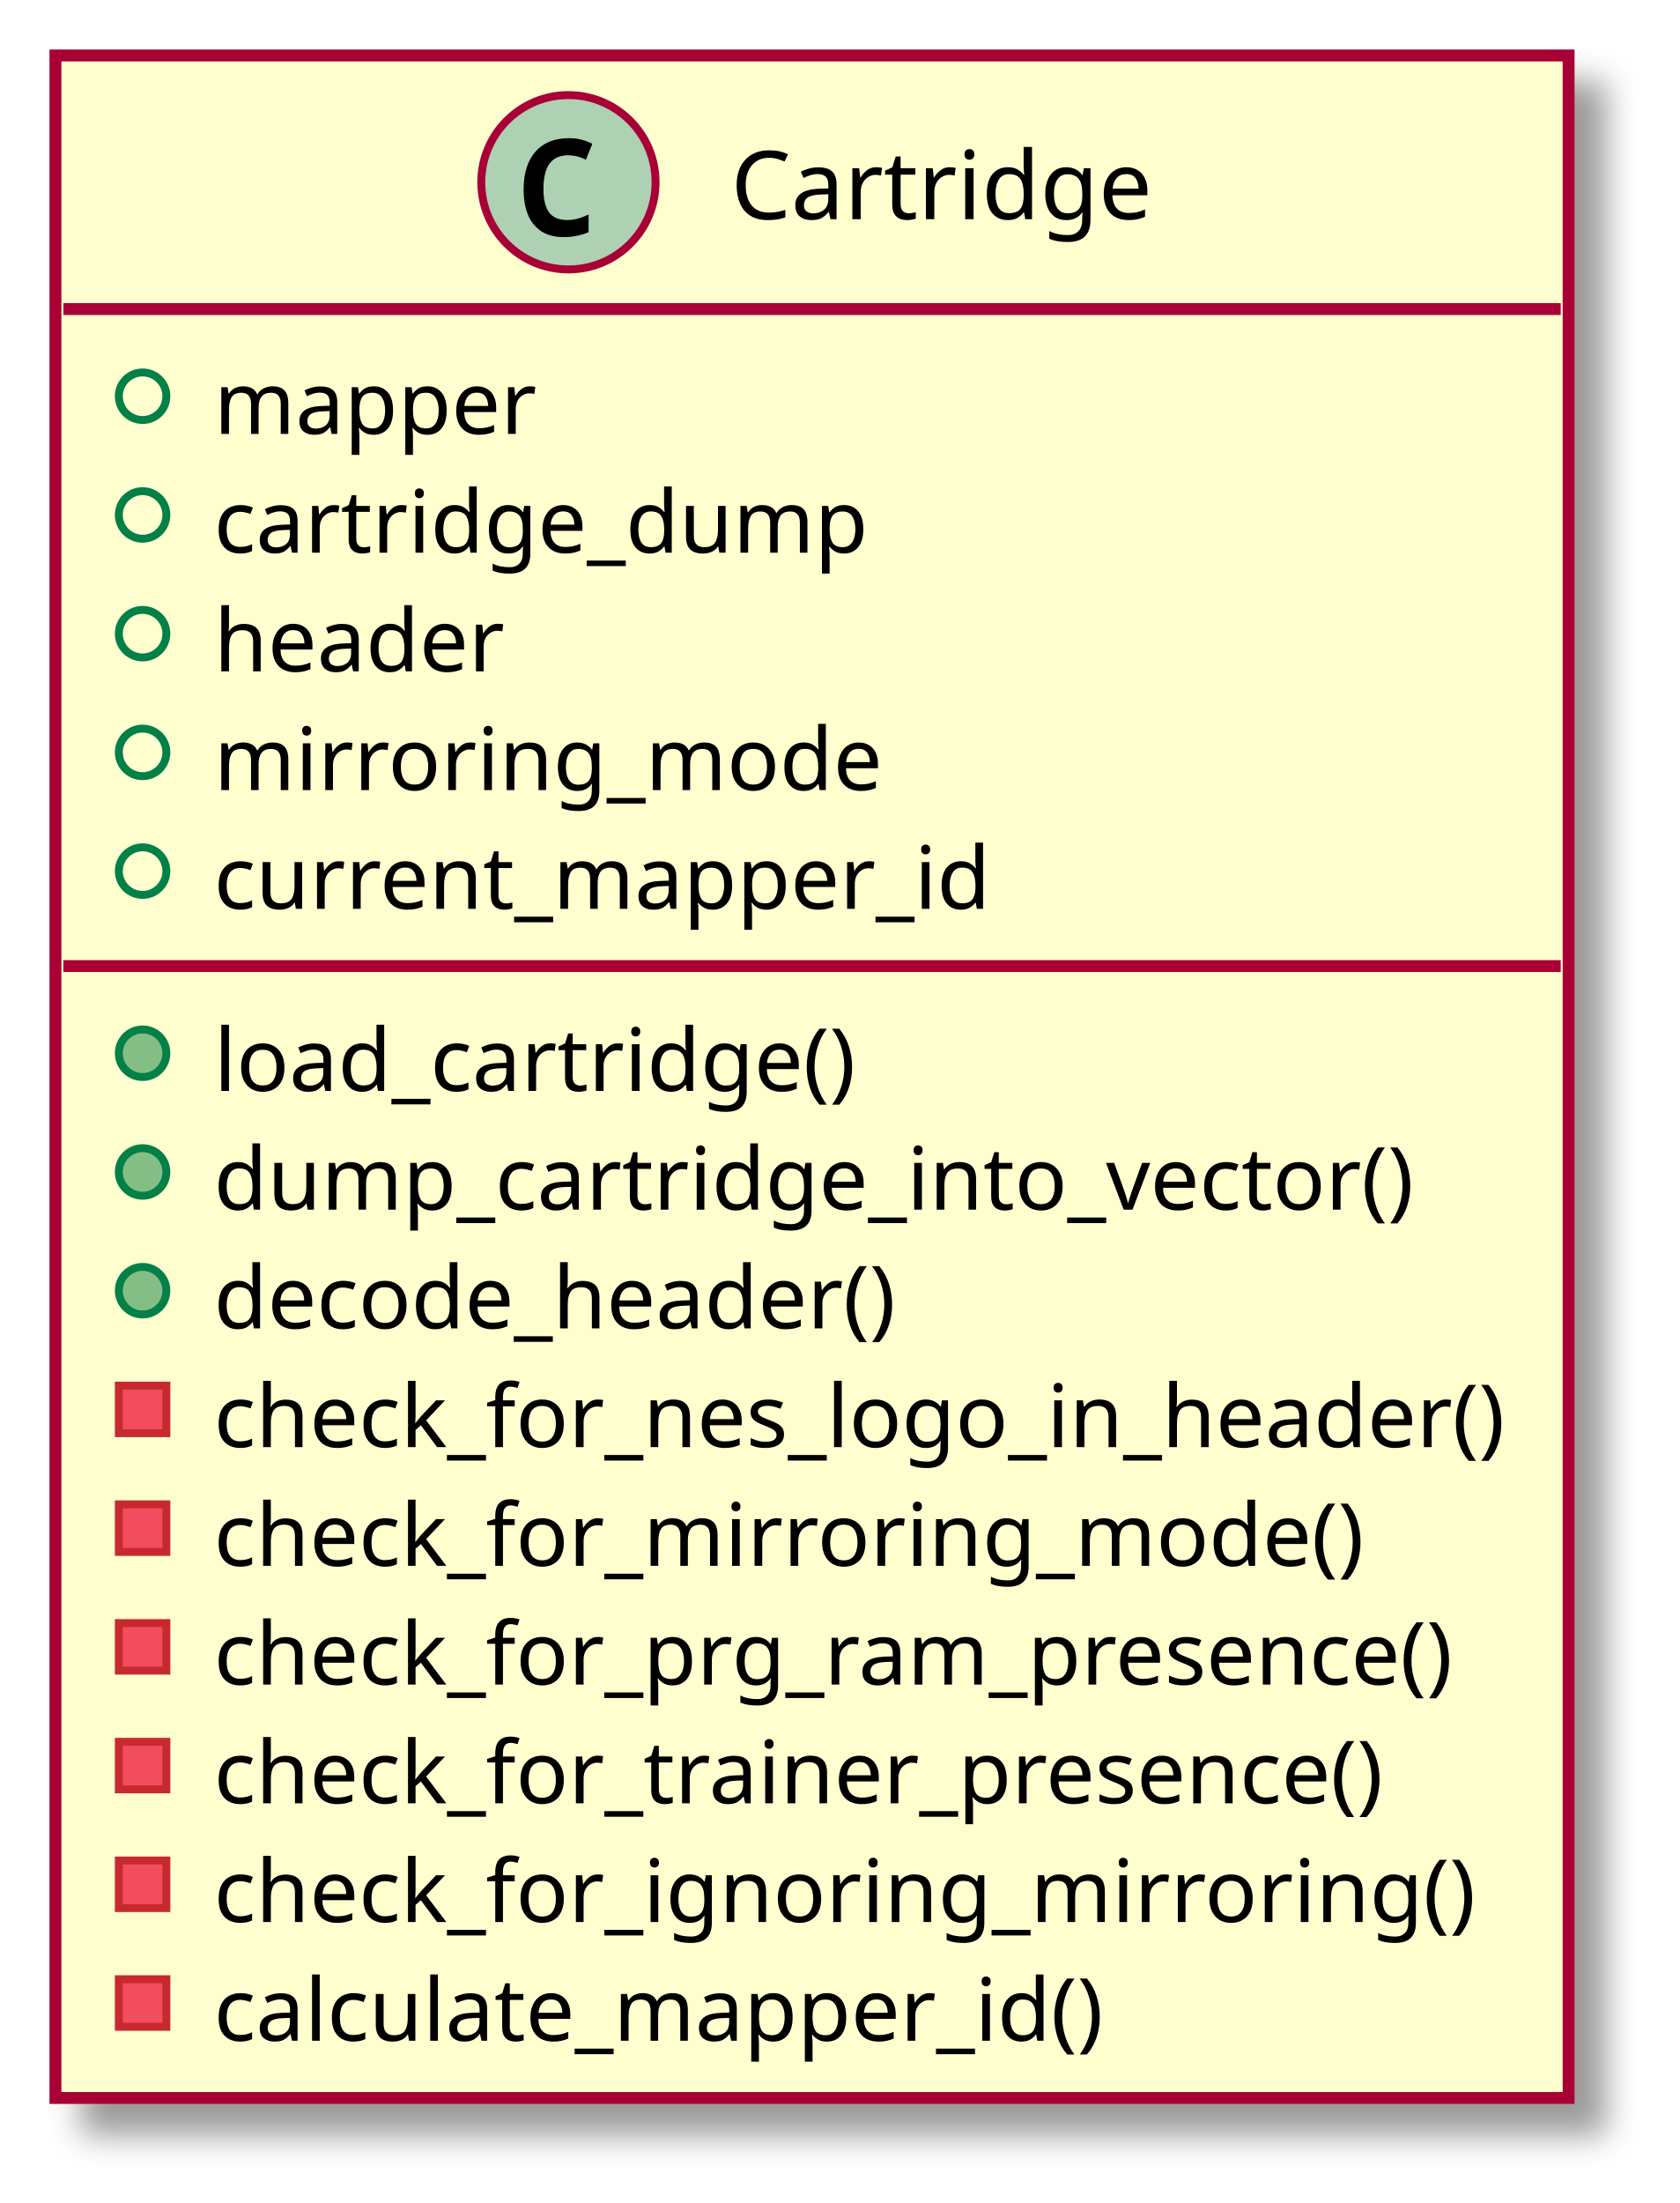
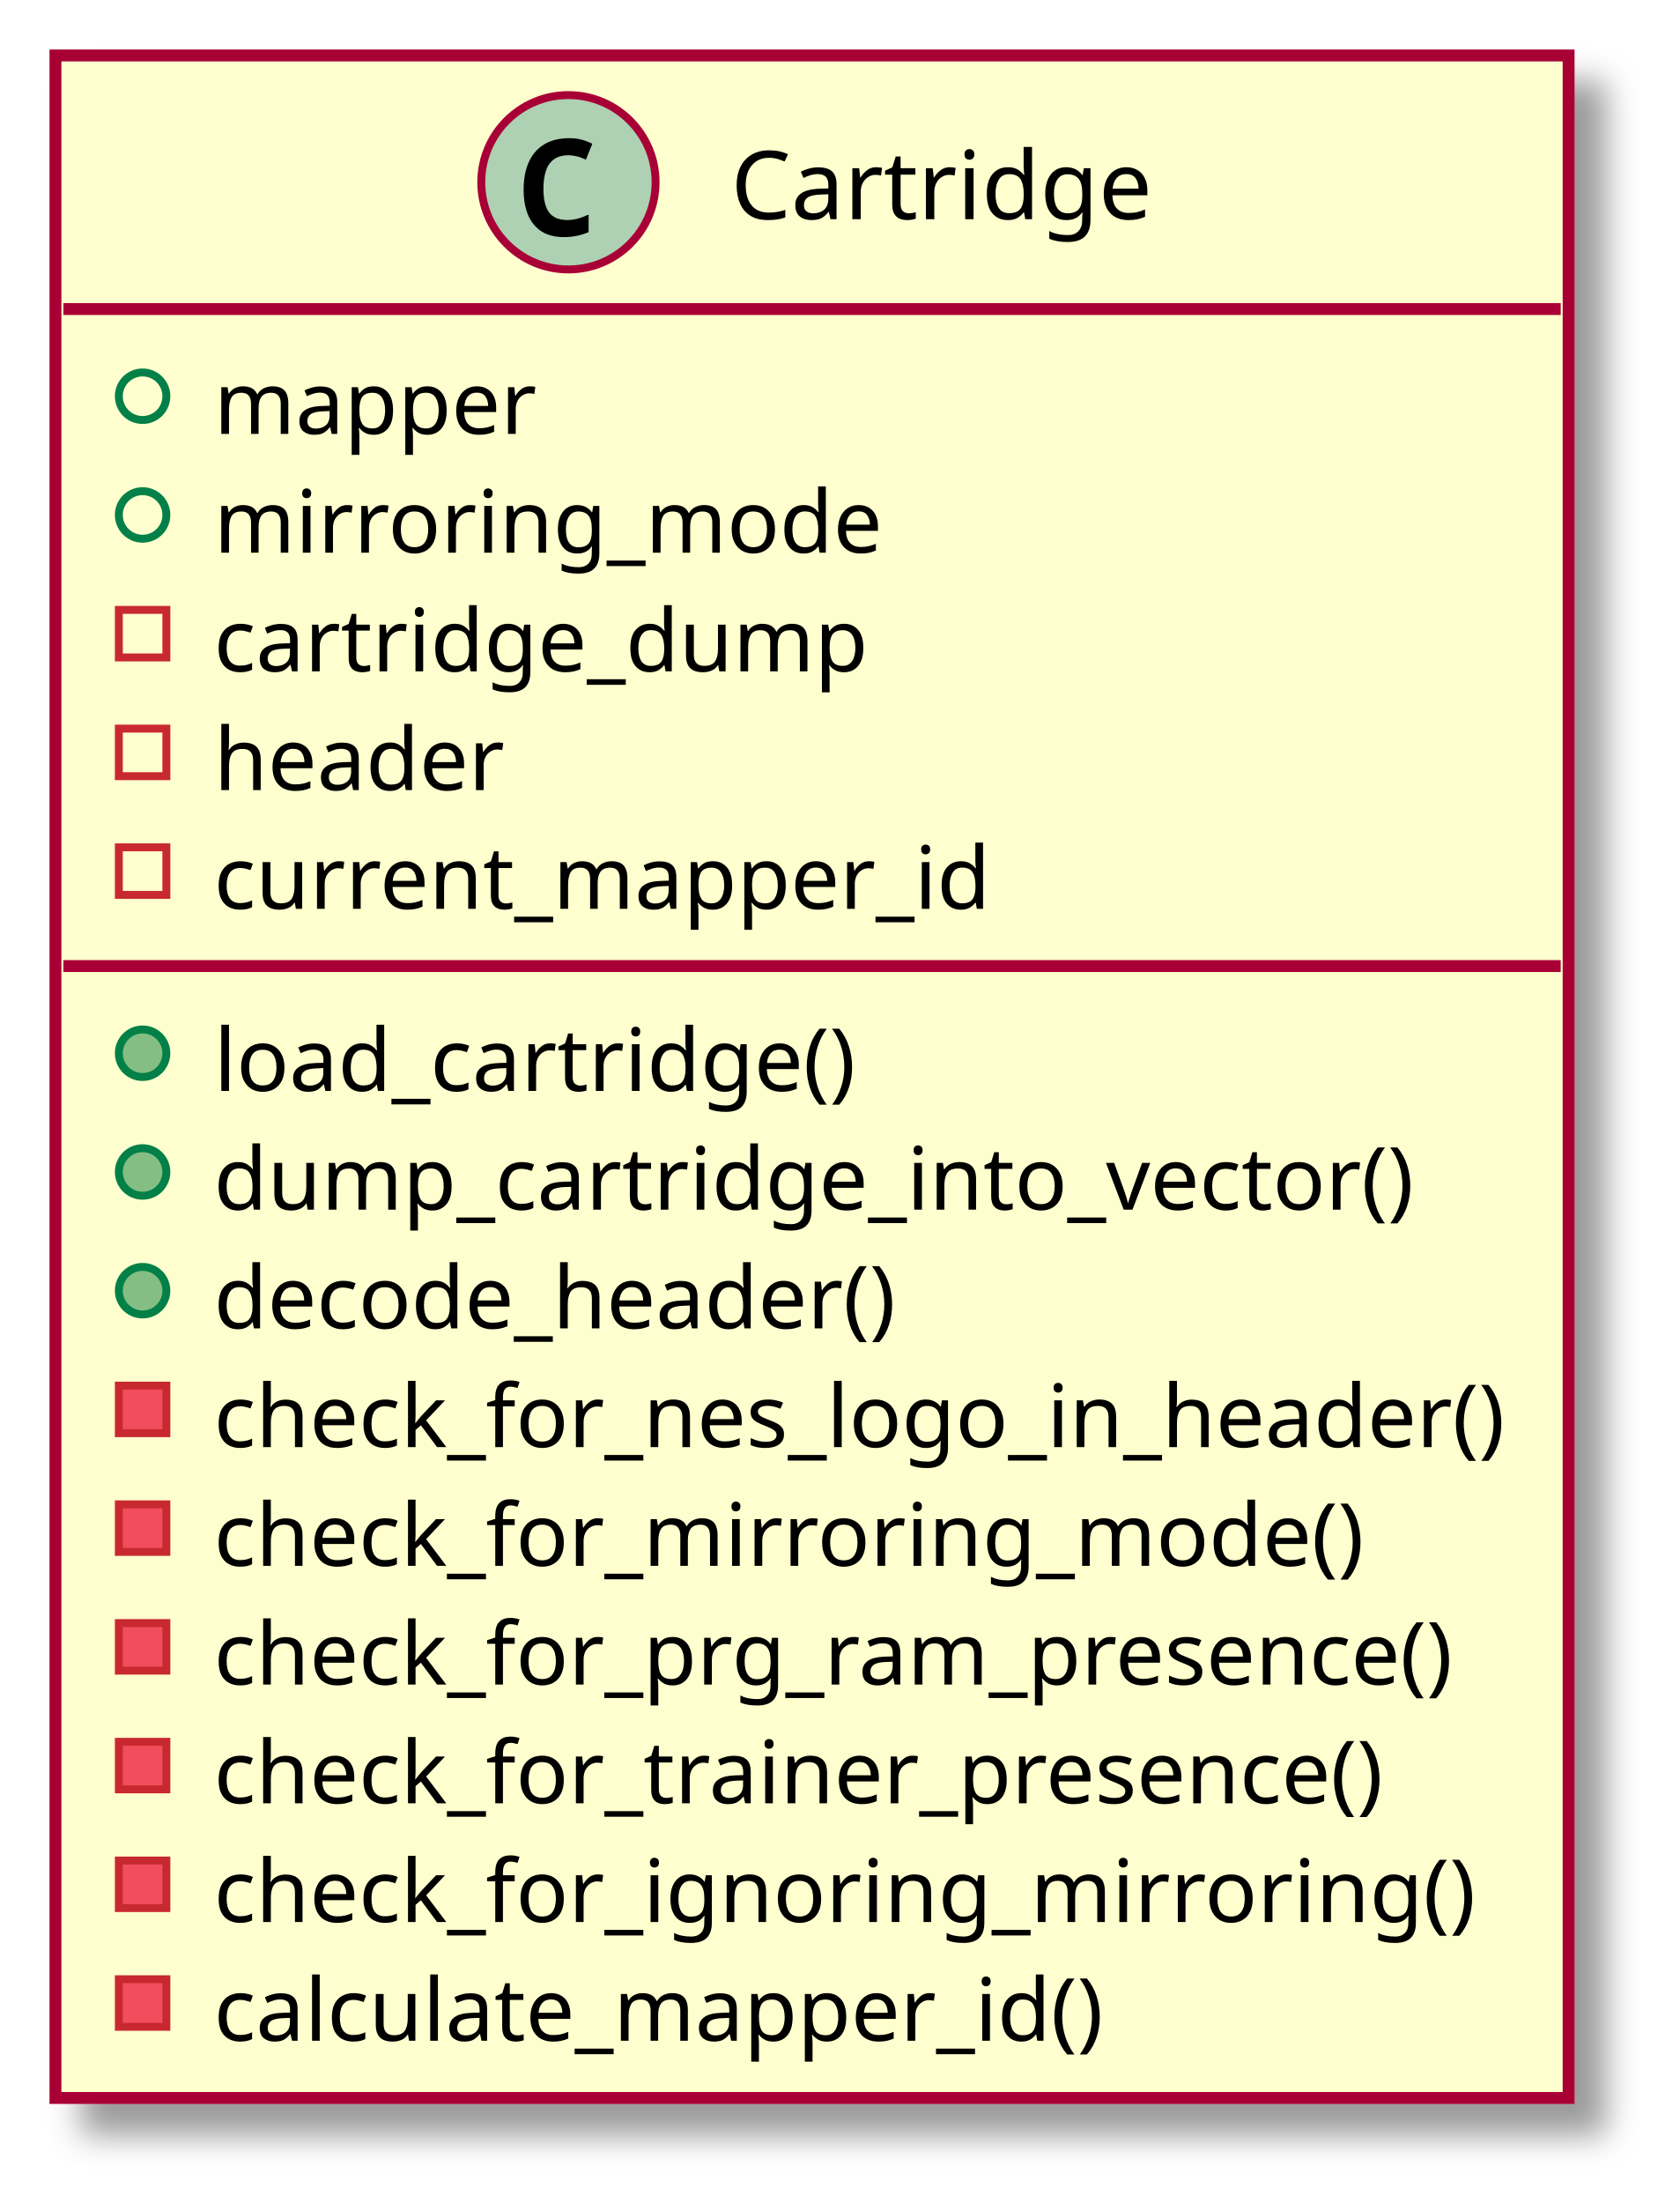
<svg xmlns="http://www.w3.org/2000/svg" contentScriptType="application/ecmascript" contentStyleType="text/css" height="556px" preserveAspectRatio="none" style="width:424px;height:556px;" version="1.1" viewBox="0 0 424 556" width="424px" zoomAndPan="magnify">
  <defs>
-     <filter height="300%" id="f1syur0r78zew8" width="300%" x="-1" y="-1">
+     <filter height="300%" id="fq0idjlydamem" width="300%" x="-1" y="-1">
      <feGaussianBlur result="blurOut" stdDeviation="4.0" />
      <feColorMatrix in="blurOut" result="blurOut2" type="matrix" values="0 0 0 0 0 0 0 0 0 0 0 0 0 0 0 0 0 0 .4 0" />
      <feOffset dx="8.0" dy="8.0" in="blurOut2" result="blurOut3" />
      <feBlend in="SourceGraphic" in2="blurOut3" mode="normal" />
    </filter>
  </defs>
  <g>
-     <rect codeLine="4" fill="#FEFECE" filter="url(#f1syur0r78zew8)" height="515.493" id="Cartridge" style="stroke:#A80036;stroke-width:3.0;" width="382" x="14" y="14" />
+     <rect codeLine="4" fill="#FEFECE" filter="url(#fq0idjlydamem)" height="515.493" id="Cartridge" style="stroke:#A80036;stroke-width:3.0;" width="382" x="14" y="14" />
    <ellipse cx="143.5" cy="46" fill="#ADD1B2" rx="22" ry="22" style="stroke:#A80036;stroke-width:2.0;" />
    <path d="M142.438,59.844 Q138.938,59.844 136.656,58.375 Q134.406,56.875 133.281,54.188 Q132.188,51.469 132.188,47.875 Q132.188,43.812 133.5,40.906 Q134.812,38 137.375,36.438 Q139.938,34.875 143.688,34.875 Q145.469,34.875 146.812,35.25 Q148.156,35.594 149.531,36.281 L147.906,40.312 Q146.656,39.688 145.562,39.438 Q144.5,39.188 143.531,39.188 Q141.188,39.188 139.781,40.25 Q138.375,41.312 137.781,43.219 Q137.188,45.125 137.188,47.656 Q137.188,51.688 138.625,53.625 Q140.062,55.531 143.25,55.531 Q144.438,55.531 145.688,55.219 Q146.938,54.906 148.594,54.156 L148.594,58.594 Q147.125,59.219 145.531,59.531 Q143.969,59.844 142.438,59.844 Z " fill="#000000" />
    <text fill="#000000" font-family="sans-serif" font-size="24" lengthAdjust="spacing" textLength="106" x="184.5" y="55.312">Cartridge</text>
    <line style="stroke:#A80036;stroke-width:3.0;" x1="16" x2="394" y1="78" y2="78" />
    <ellipse cx="36" cy="100" fill="none" rx="6" ry="6" style="stroke:#038048;stroke-width:2.0;" />
    <text fill="#000000" font-family="sans-serif" font-size="22" lengthAdjust="spacing" textLength="82" x="54" y="109.518">mapper</text>
    <ellipse cx="36" cy="129.964" fill="none" rx="6" ry="6" style="stroke:#038048;stroke-width:2.0;" />
-     <text fill="#000000" font-family="sans-serif" font-size="22" lengthAdjust="spacing" textLength="168" x="54" y="139.482">cartridge_dump</text>
-     <ellipse cx="36" cy="159.928" fill="none" rx="6" ry="6" style="stroke:#038048;stroke-width:2.0;" />
-     <text fill="#000000" font-family="sans-serif" font-size="22" lengthAdjust="spacing" textLength="74" x="54" y="169.445">header</text>
-     <ellipse cx="36" cy="189.891" fill="none" rx="6" ry="6" style="stroke:#038048;stroke-width:2.0;" />
-     <text fill="#000000" font-family="sans-serif" font-size="22" lengthAdjust="spacing" textLength="174" x="54" y="199.409">mirroring_mode</text>
-     <ellipse cx="36" cy="219.855" fill="none" rx="6" ry="6" style="stroke:#038048;stroke-width:2.0;" />
+     <text fill="#000000" font-family="sans-serif" font-size="22" lengthAdjust="spacing" textLength="174" x="54" y="139.482">mirroring_mode</text>
+     <rect fill="none" height="12" style="stroke:#C82930;stroke-width:2.0;" width="12" x="30" y="153.928" />
+     <text fill="#000000" font-family="sans-serif" font-size="22" lengthAdjust="spacing" textLength="168" x="54" y="169.445">cartridge_dump</text>
+     <rect fill="none" height="12" style="stroke:#C82930;stroke-width:2.0;" width="12" x="30" y="183.891" />
+     <text fill="#000000" font-family="sans-serif" font-size="22" lengthAdjust="spacing" textLength="74" x="54" y="199.409">header</text>
+     <rect fill="none" height="12" style="stroke:#C82930;stroke-width:2.0;" width="12" x="30" y="213.855" />
    <text fill="#000000" font-family="sans-serif" font-size="22" lengthAdjust="spacing" textLength="200" x="54" y="229.373">current_mapper_id</text>
    <line style="stroke:#A80036;stroke-width:3.0;" x1="16" x2="394" y1="243.819" y2="243.819" />
    <ellipse cx="36" cy="265.819" fill="#84BE84" rx="6" ry="6" style="stroke:#038048;stroke-width:2.0;" />
    <text fill="#000000" font-family="sans-serif" font-size="22" lengthAdjust="spacing" textLength="164" x="54" y="275.337">load_cartridge()</text>
    <ellipse cx="36" cy="295.783" fill="#84BE84" rx="6" ry="6" style="stroke:#038048;stroke-width:2.0;" />
    <text fill="#000000" font-family="sans-serif" font-size="22" lengthAdjust="spacing" textLength="308" x="54" y="305.3">dump_cartridge_into_vector()</text>
    <ellipse cx="36" cy="325.746" fill="#84BE84" rx="6" ry="6" style="stroke:#038048;stroke-width:2.0;" />
    <text fill="#000000" font-family="sans-serif" font-size="22" lengthAdjust="spacing" textLength="172" x="54" y="335.264">decode_header()</text>
    <rect fill="#F24D5C" height="12" style="stroke:#C82930;stroke-width:2.0;" width="12" x="30" y="349.71" />
    <text fill="#000000" font-family="sans-serif" font-size="22" lengthAdjust="spacing" textLength="330" x="54" y="365.228">check_for_nes_logo_in_header()</text>
    <rect fill="#F24D5C" height="12" style="stroke:#C82930;stroke-width:2.0;" width="12" x="30" y="379.674" />
    <text fill="#000000" font-family="sans-serif" font-size="22" lengthAdjust="spacing" textLength="296" x="54" y="395.192">check_for_mirroring_mode()</text>
    <rect fill="#F24D5C" height="12" style="stroke:#C82930;stroke-width:2.0;" width="12" x="30" y="409.638" />
    <text fill="#000000" font-family="sans-serif" font-size="22" lengthAdjust="spacing" textLength="316" x="54" y="425.156">check_for_prg_ram_presence()</text>
    <rect fill="#F24D5C" height="12" style="stroke:#C82930;stroke-width:2.0;" width="12" x="30" y="439.601" />
    <text fill="#000000" font-family="sans-serif" font-size="22" lengthAdjust="spacing" textLength="298" x="54" y="455.119">check_for_trainer_presence()</text>
    <rect fill="#F24D5C" height="12" style="stroke:#C82930;stroke-width:2.0;" width="12" x="30" y="469.565" />
    <text fill="#000000" font-family="sans-serif" font-size="22" lengthAdjust="spacing" textLength="328" x="54" y="485.083">check_for_ignoring_mirroring()</text>
    <rect fill="#F24D5C" height="12" style="stroke:#C82930;stroke-width:2.0;" width="12" x="30" y="499.529" />
    <text fill="#000000" font-family="sans-serif" font-size="22" lengthAdjust="spacing" textLength="224" x="54" y="515.047">calculate_mapper_id()</text>
  </g>
</svg>
